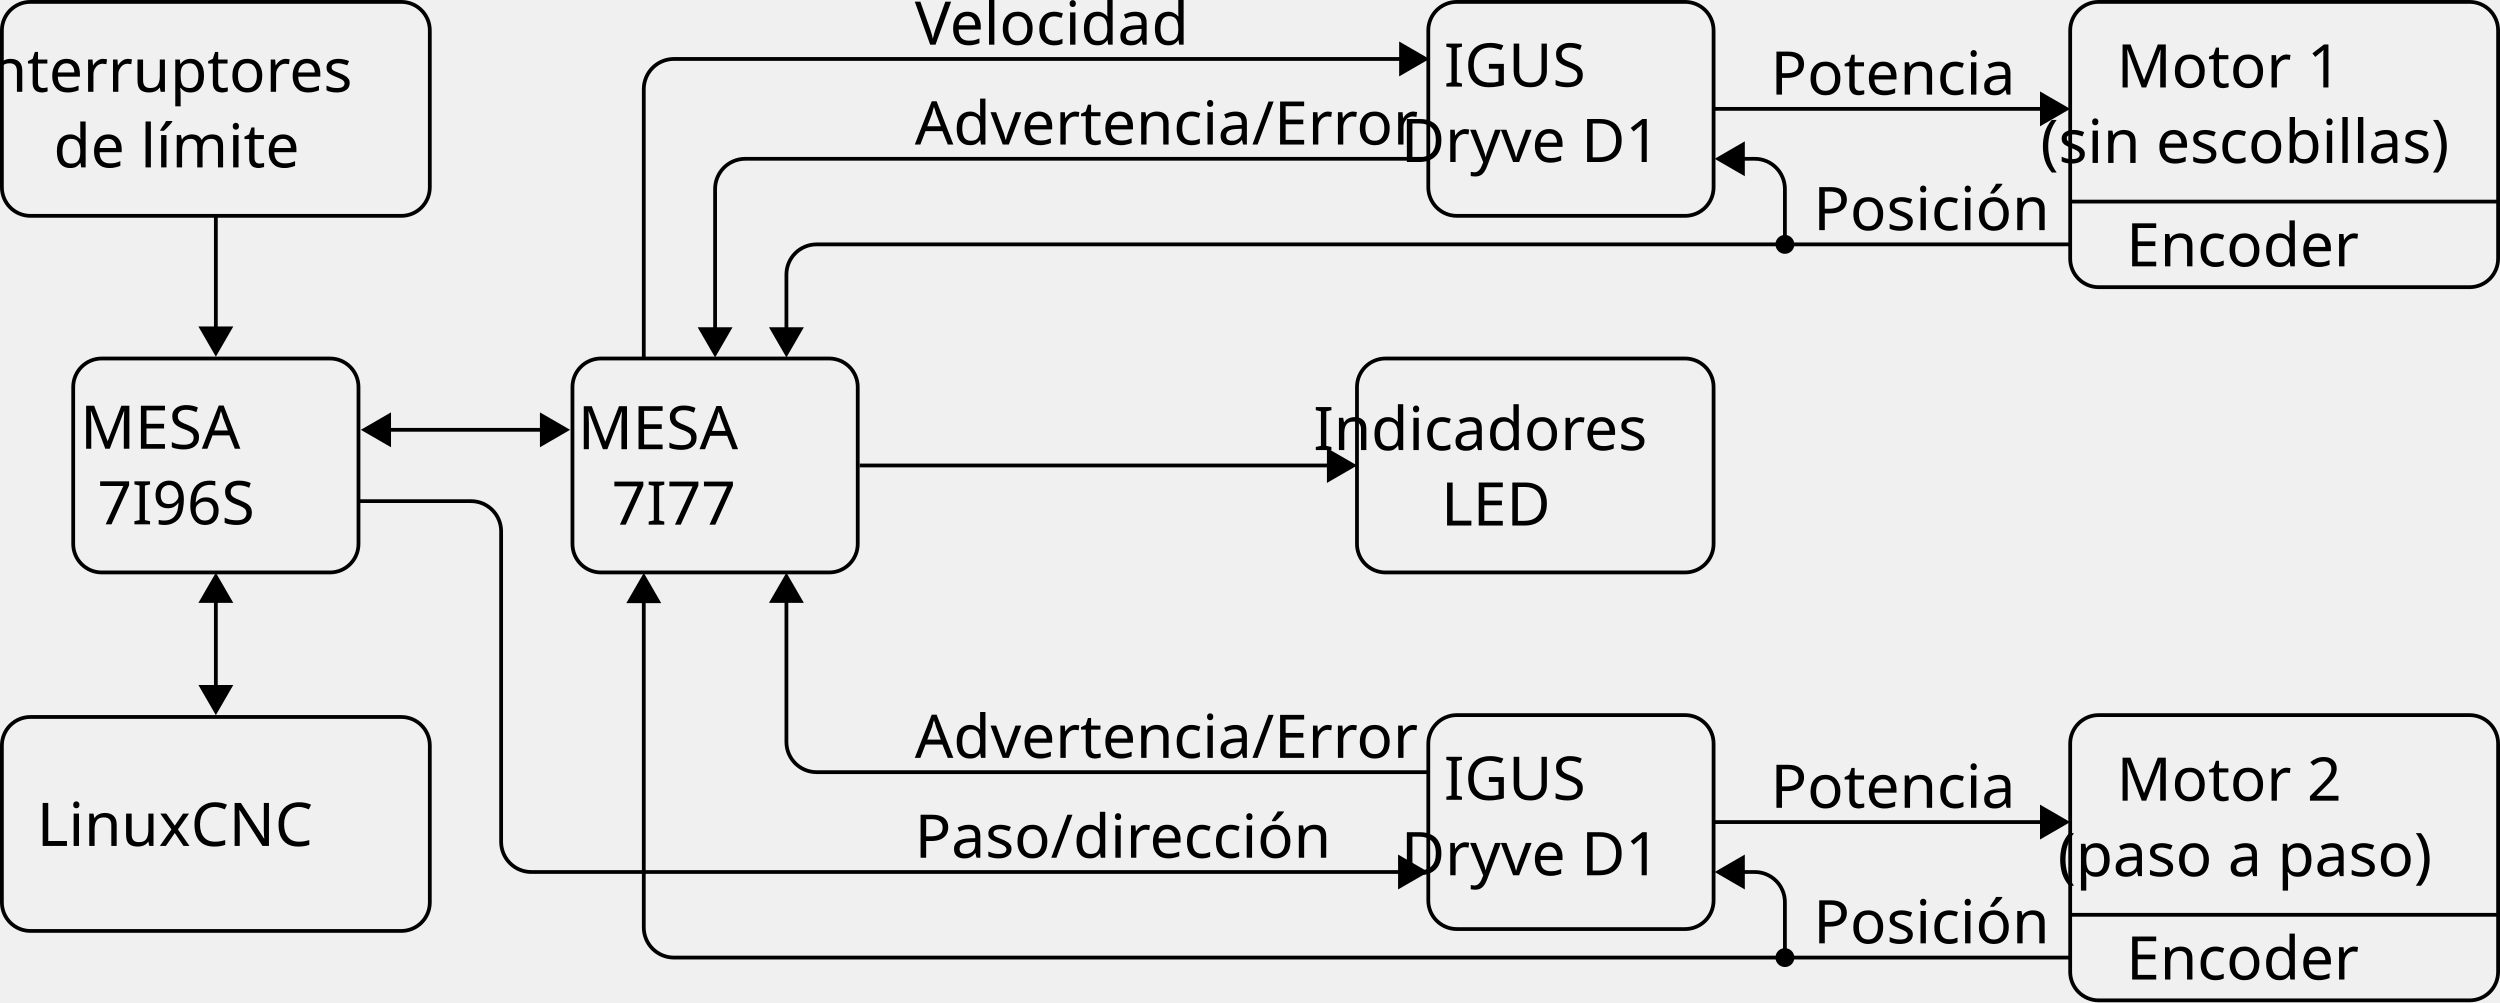
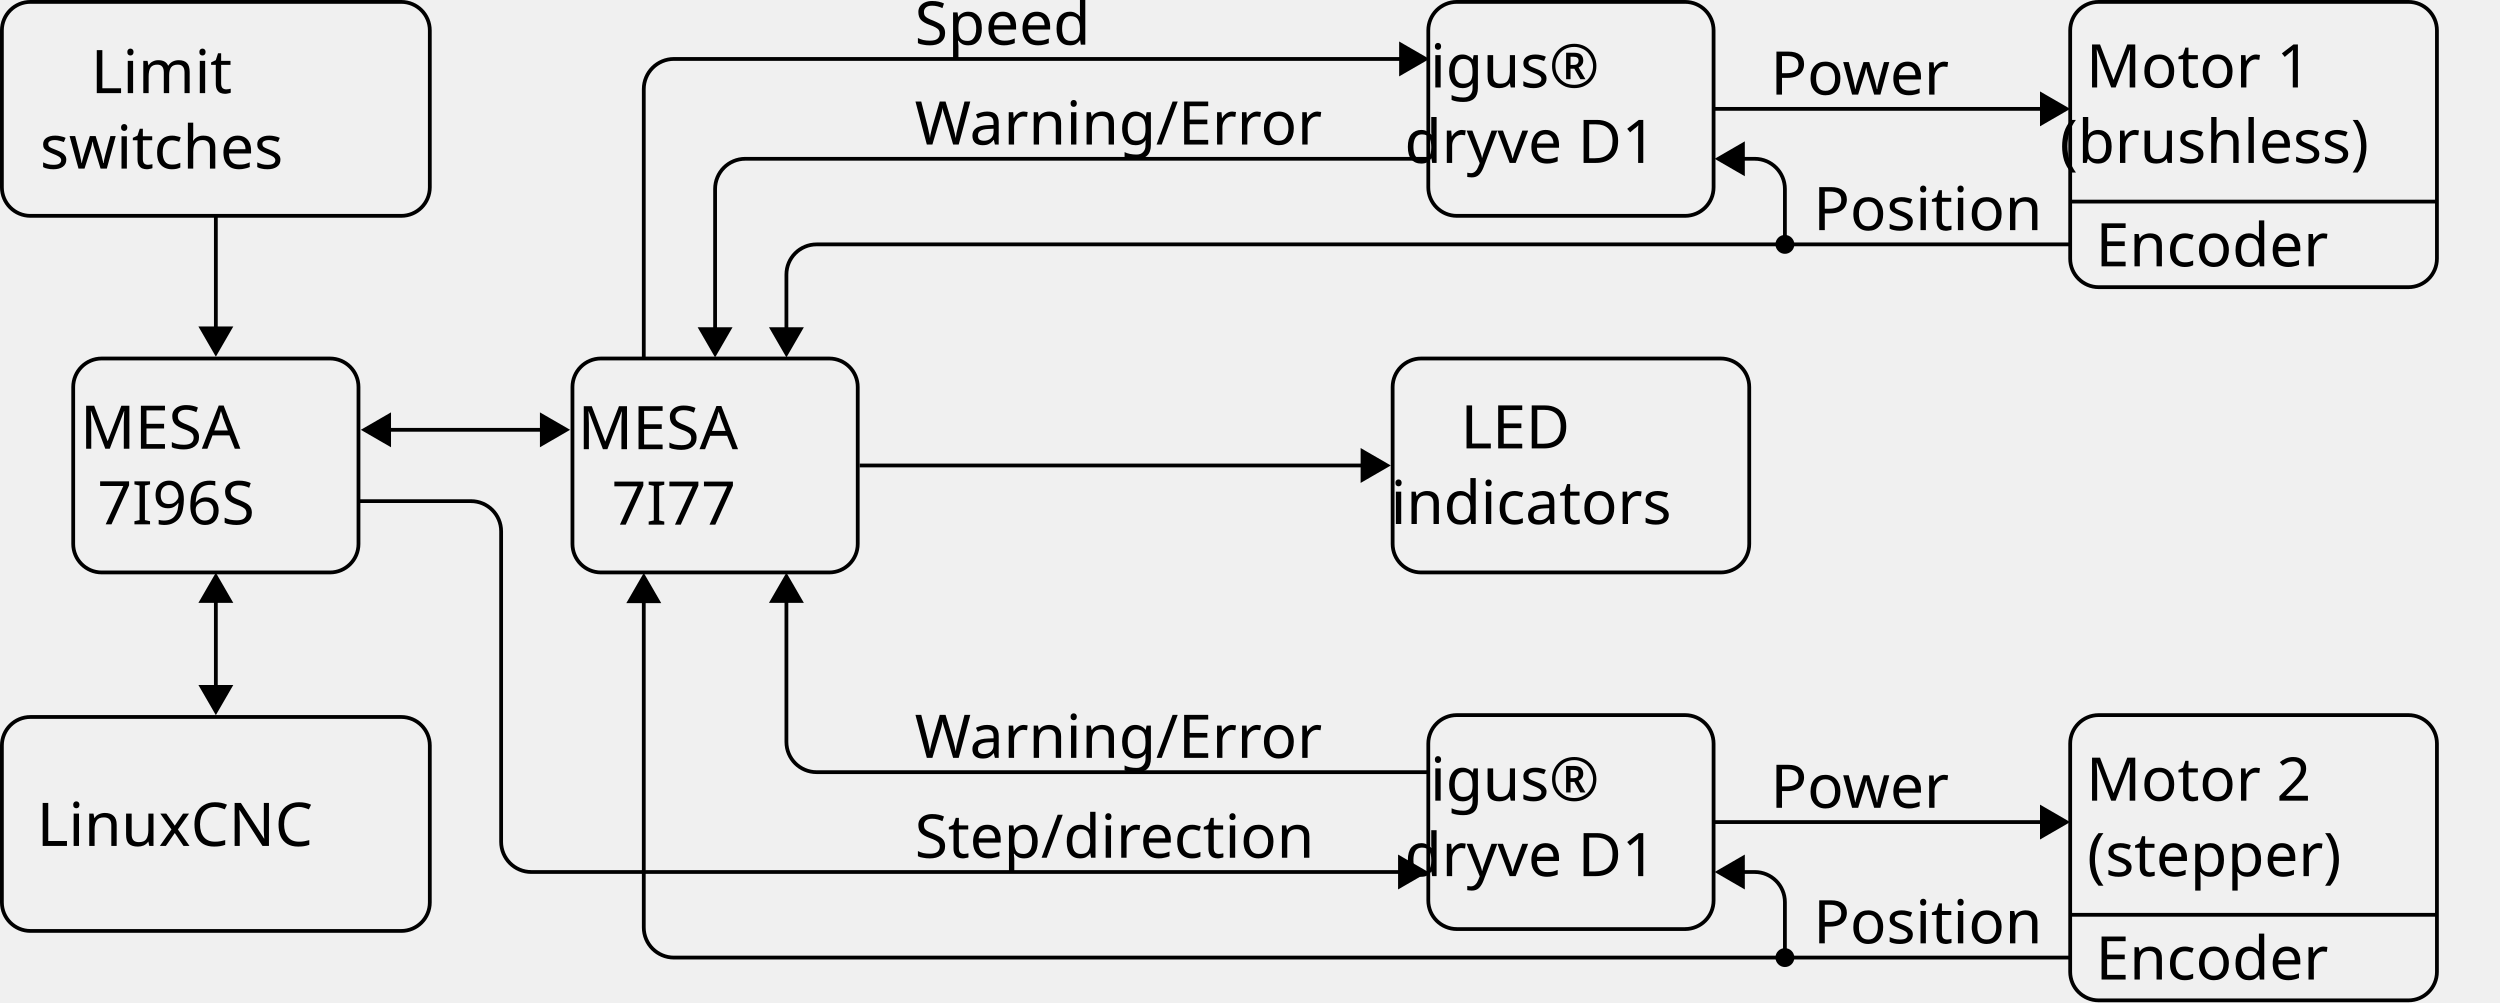
<svg xmlns="http://www.w3.org/2000/svg" width="175.265mm" height="70.265mm" viewBox="0 0 175.265 70.265" version="1.1" id="svg1">
  <defs id="defs1">
    <marker style="overflow:visible" id="Dot" refX="0" refY="0" orient="auto" markerWidth="1" markerHeight="1" viewBox="0 0 1 1" preserveAspectRatio="xMidYMid">
      <path transform="scale(0.5)" style="fill:context-stroke;fill-rule:evenodd;stroke:none" d="M 5,0 C 5,2.76 2.76,5 0,5 -2.76,5 -5,2.76 -5,0 c 0,-2.76 2.3,-5 5,-5 2.76,0 5,2.24 5,5 z" id="path17" />
    </marker>
    <marker style="overflow:visible" id="marker8" refX="0" refY="0" orient="auto-start-reverse" markerWidth="1.5" markerHeight="1.5" viewBox="0 0 1 1" preserveAspectRatio="xMidYMid">
      <path transform="scale(0.5)" style="fill:context-stroke;fill-rule:evenodd;stroke:context-stroke;stroke-width:1pt" d="M 5.77,0 -2.88,5 V -5 Z" id="path8" />
    </marker>
  </defs>
  <g id="layer1" style="display:inline" transform="translate(-19.86771,-39.86734)">
    <rect style="fill:none;stroke:#000000;stroke-width:0.265;stroke-dasharray:none" id="rect1" width="30" height="15" x="20" y="40" rx="2" ry="2" />
-     <text xml:space="preserve" style="font-style:normal;font-variant:normal;font-weight:normal;font-stretch:normal;font-size:4.233px;font-family:'IBM Plex Sans';-inkscape-font-specification:'IBM Plex Sans';text-align:center;writing-mode:lr-tb;direction:ltr;text-anchor:middle;fill:#000000;stroke:none;stroke-width:0.265;stroke-dasharray:none" x="34.992" y="46.306" id="text1">
-       <tspan id="tspan1" style="font-style:normal;font-variant:normal;font-weight:normal;font-stretch:normal;font-family:'IBM Plex Sans';-inkscape-font-specification:'IBM Plex Sans';fill:#000000;stroke:none;stroke-width:0.265" x="34.992" y="46.306">Interruptores</tspan>
-       <tspan style="font-style:normal;font-variant:normal;font-weight:normal;font-stretch:normal;font-family:'IBM Plex Sans';-inkscape-font-specification:'IBM Plex Sans';fill:#000000;stroke:none;stroke-width:0.265" x="34.992" y="51.598" id="tspan2">de límite</tspan>
+     <text xml:space="preserve" style="font-style:normal;font-variant:normal;font-weight:normal;font-stretch:normal;font-size:4.233px;font-family:'IBM Plex Sans';-inkscape-font-specification:'IBM Plex Sans';text-align:center;writing-mode:lr-tb;direction:ltr;text-anchor:middle;fill:#000000;stroke:none;stroke-width:0.265;stroke-dasharray:none" x="35.042" y="46.395" id="text1">
+       <tspan id="tspan1" style="font-style:normal;font-variant:normal;font-weight:normal;font-stretch:normal;font-family:'IBM Plex Sans';-inkscape-font-specification:'IBM Plex Sans';fill:#000000;stroke:none;stroke-width:0.265" x="35.042" y="46.395">Limit</tspan>
+       <tspan style="font-style:normal;font-variant:normal;font-weight:normal;font-stretch:normal;font-family:'IBM Plex Sans';-inkscape-font-specification:'IBM Plex Sans';fill:#000000;stroke:none;stroke-width:0.265" x="35.042" y="51.687" id="tspan8">switches</tspan>
+       <tspan style="font-style:normal;font-variant:normal;font-weight:normal;font-stretch:normal;font-family:'IBM Plex Sans';-inkscape-font-specification:'IBM Plex Sans';fill:#000000;stroke:none;stroke-width:0.265" x="35.042" y="56.978" id="tspan2" />
    </text>
    <rect style="fill:none;stroke:#000000;stroke-width:0.265;stroke-dasharray:none" id="rect2" width="20" height="15" x="25" y="65" rx="2" ry="2" />
    <text xml:space="preserve" style="font-style:normal;font-variant:normal;font-weight:normal;font-stretch:normal;font-size:4.233px;font-family:'IBM Plex Sans';-inkscape-font-specification:'IBM Plex Sans';text-align:center;writing-mode:lr-tb;direction:ltr;text-anchor:middle;fill:#000000;stroke:none;stroke-width:0.265;stroke-dasharray:none" x="34.964" y="71.332" id="text4">
      <tspan style="font-style:normal;font-variant:normal;font-weight:normal;font-stretch:normal;font-family:'IBM Plex Sans';-inkscape-font-specification:'IBM Plex Sans';fill:#000000;stroke:none;stroke-width:0.265" x="34.964" y="71.332" id="tspan4">MESA</tspan>
      <tspan style="font-style:normal;font-variant:normal;font-weight:normal;font-stretch:normal;font-family:'IBM Plex Sans';-inkscape-font-specification:'IBM Plex Sans';fill:#000000;stroke:none;stroke-width:0.265" x="34.964" y="76.623" id="tspan5">7I96S</tspan>
    </text>
    <path style="fill:none;stroke:#000000;stroke-width:0.265;stroke-dasharray:none;marker-end:url(#marker8)" d="m 35,55 v 8.461" id="path5" />
    <rect style="fill:none;stroke:#000000;stroke-width:0.265;stroke-dasharray:none" id="rect5" width="20" height="15" x="60" y="65" rx="2" ry="2" />
    <text xml:space="preserve" style="font-style:normal;font-variant:normal;font-weight:normal;font-stretch:normal;font-size:4.233px;font-family:'IBM Plex Sans';-inkscape-font-specification:'IBM Plex Sans';text-align:center;writing-mode:lr-tb;direction:ltr;text-anchor:middle;fill:#000000;stroke:none;stroke-width:0.265;stroke-dasharray:none" x="69.852" y="71.357" id="text7">
      <tspan style="font-style:normal;font-variant:normal;font-weight:normal;font-stretch:normal;font-family:'IBM Plex Sans';-inkscape-font-specification:'IBM Plex Sans';fill:#000000;stroke:none;stroke-width:0.265" x="69.852" y="71.357" id="tspan6">MESA</tspan>
      <tspan style="font-style:normal;font-variant:normal;font-weight:normal;font-stretch:normal;font-family:'IBM Plex Sans';-inkscape-font-specification:'IBM Plex Sans';fill:#000000;stroke:none;stroke-width:0.265" x="69.852" y="76.649" id="tspan7">7I77</tspan>
    </text>
    <path style="fill:none;stroke:#000000;stroke-width:0.265;stroke-dasharray:none;marker-start:url(#marker8);marker-end:url(#marker8)" d="M 46.575,70 H 58.425" id="path7" />
    <rect style="fill:none;stroke:#000000;stroke-width:0.265;stroke-dasharray:none" id="rect12" width="20" height="15" x="120" y="40" rx="2" ry="2" />
-     <rect style="display:inline;fill:none;stroke:#000000;stroke-width:0.265;stroke-dasharray:none" id="rect12-5" width="25" height="15" x="115" y="65" rx="2" ry="2" />
-     <text xml:space="preserve" style="font-style:normal;font-variant:normal;font-weight:normal;font-stretch:normal;font-size:4.233px;font-family:'IBM Plex Sans';-inkscape-font-specification:'IBM Plex Sans';text-align:center;writing-mode:lr-tb;direction:ltr;text-anchor:middle;fill:#000000;stroke:none;stroke-width:0.265;stroke-dasharray:none" x="129.915" y="45.934" id="text14">
-       <tspan style="font-style:normal;font-variant:normal;font-weight:normal;font-stretch:normal;font-family:'IBM Plex Sans';-inkscape-font-specification:'IBM Plex Sans';fill:#000000;stroke:none;stroke-width:0.265" x="129.915" y="45.934" id="tspan13">IGUS</tspan>
-       <tspan style="font-style:normal;font-variant:normal;font-weight:normal;font-stretch:normal;font-family:'IBM Plex Sans';-inkscape-font-specification:'IBM Plex Sans';fill:#000000;stroke:none;stroke-width:0.265" x="129.915" y="51.225" id="tspan14">Dryve D1</tspan>
+     <rect style="display:inline;fill:none;stroke:#000000;stroke-width:0.265;stroke-dasharray:none" id="rect12-5" width="25" height="15" x="117.5" y="65" rx="2" ry="2" />
+     <text xml:space="preserve" style="font-style:normal;font-variant:normal;font-weight:normal;font-stretch:normal;font-size:4.233px;font-family:'IBM Plex Sans';-inkscape-font-specification:'IBM Plex Sans';text-align:center;writing-mode:lr-tb;direction:ltr;text-anchor:middle;fill:#000000;stroke:none;stroke-width:0.265;stroke-dasharray:none" x="129.915" y="45.997" id="text14">
+       <tspan style="font-style:normal;font-variant:normal;font-weight:normal;font-stretch:normal;font-family:'IBM Plex Sans';-inkscape-font-specification:'IBM Plex Sans';fill:#000000;stroke:none;stroke-width:0.265" x="129.915" y="45.997" id="tspan13">igus®</tspan>
+       <tspan style="font-style:normal;font-variant:normal;font-weight:normal;font-stretch:normal;font-family:'IBM Plex Sans';-inkscape-font-specification:'IBM Plex Sans';fill:#000000;stroke:none;stroke-width:0.265" x="129.915" y="51.289" id="tspan14">dryve D1</tspan>
    </text>
    <rect style="fill:none;stroke:#000000;stroke-width:0.265;stroke-dasharray:none" id="rect16" width="20" height="15" x="120" y="90" rx="2" ry="2" />
-     <text xml:space="preserve" style="font-style:normal;font-variant:normal;font-weight:normal;font-stretch:normal;font-size:4.233px;font-family:'IBM Plex Sans';-inkscape-font-specification:'IBM Plex Sans';text-align:center;writing-mode:lr-tb;direction:ltr;text-anchor:middle;fill:#000000;stroke:none;stroke-width:0.265;stroke-dasharray:none" x="129.915" y="95.934" id="text18">
-       <tspan style="font-style:normal;font-variant:normal;font-weight:normal;font-stretch:normal;font-family:'IBM Plex Sans';-inkscape-font-specification:'IBM Plex Sans';fill:#000000;stroke:none;stroke-width:0.265" x="129.915" y="95.934" id="tspan17">IGUS</tspan>
-       <tspan style="font-style:normal;font-variant:normal;font-weight:normal;font-stretch:normal;font-family:'IBM Plex Sans';-inkscape-font-specification:'IBM Plex Sans';fill:#000000;stroke:none;stroke-width:0.265" x="129.915" y="101.225" id="tspan18">Dryve D1</tspan>
+     <text xml:space="preserve" style="font-style:normal;font-variant:normal;font-weight:normal;font-stretch:normal;font-size:4.233px;font-family:'IBM Plex Sans';-inkscape-font-specification:'IBM Plex Sans';text-align:center;writing-mode:lr-tb;direction:ltr;text-anchor:middle;fill:#000000;stroke:none;stroke-width:0.265;stroke-dasharray:none" x="129.915" y="95.997" id="text18">
+       <tspan style="font-style:normal;font-variant:normal;font-weight:normal;font-stretch:normal;font-family:'IBM Plex Sans';-inkscape-font-specification:'IBM Plex Sans';fill:#000000;stroke:none;stroke-width:0.265" x="129.915" y="95.997" id="tspan17">igus®</tspan>
+       <tspan style="font-style:normal;font-variant:normal;font-weight:normal;font-stretch:normal;font-family:'IBM Plex Sans';-inkscape-font-specification:'IBM Plex Sans';fill:#000000;stroke:none;stroke-width:0.265" x="129.915" y="101.289" id="tspan18">dryve D1</tspan>
    </text>
    <path style="fill:none;stroke:#000000;stroke-width:0.265;stroke-linejoin:miter;stroke-dasharray:none;marker-end:url(#marker8)" d="M 65,65 V 46.117 a 2.117,2.117 135 0 1 2.117,-2.117 h 51.544" id="path18" />
    <path style="fill:none;stroke:#000000;stroke-width:0.265;stroke-dasharray:none;marker-start:url(#marker8)" d="M 75,81.427 V 91.883 a 2.117,2.117 45 0 0 2.117,2.117 l 42.883,0" id="path20" />
    <path style="fill:none;stroke:#000000;stroke-width:0.265;stroke-linejoin:miter;stroke-dasharray:none;marker-start:url(#marker8)" d="M 70,63.515 V 53.117 A 2.117,2.117 135 0 1 72.117,51 H 120" id="path21" />
-     <rect style="fill:none;stroke:#000000;stroke-width:0.265;stroke-dasharray:none" id="rect27" width="30" height="20" x="165" y="40" rx="2" ry="2" />
-     <text xml:space="preserve" style="font-style:normal;font-variant:normal;font-weight:normal;font-stretch:normal;font-size:4.233px;font-family:'IBM Plex Sans';-inkscape-font-specification:'IBM Plex Sans';text-align:center;writing-mode:lr-tb;direction:ltr;text-anchor:middle;fill:#000000;stroke:none;stroke-width:0.265;stroke-dasharray:none" x="180" y="46" id="text28">
-       <tspan style="font-style:normal;font-variant:normal;font-weight:normal;font-stretch:normal;font-family:'IBM Plex Sans';-inkscape-font-specification:'IBM Plex Sans';fill:#000000;stroke:none;stroke-width:0.265" x="180" y="46" id="tspan27">Motor 1</tspan>
-       <tspan style="font-style:normal;font-variant:normal;font-weight:normal;font-stretch:normal;font-family:'IBM Plex Sans';-inkscape-font-specification:'IBM Plex Sans';fill:#000000;stroke:none;stroke-width:0.265" x="180" y="51.292" id="tspan28">(sin escobillas)</tspan>
+     <rect style="fill:none;stroke:#000000;stroke-width:0.265;stroke-dasharray:none" id="rect27" width="25.711" height="20" x="165" y="40" rx="2" ry="2" />
+     <text xml:space="preserve" style="font-style:normal;font-variant:normal;font-weight:normal;font-stretch:normal;font-size:4.233px;font-family:'IBM Plex Sans';-inkscape-font-specification:'IBM Plex Sans';text-align:center;writing-mode:lr-tb;direction:ltr;text-anchor:middle;fill:#000000;stroke:none;stroke-width:0.265;stroke-dasharray:none" x="177.856" y="46" id="text28">
+       <tspan style="font-style:normal;font-variant:normal;font-weight:normal;font-stretch:normal;font-family:'IBM Plex Sans';-inkscape-font-specification:'IBM Plex Sans';fill:#000000;stroke:none;stroke-width:0.265" x="177.856" y="46" id="tspan27">Motor 1</tspan>
+       <tspan style="font-style:normal;font-variant:normal;font-weight:normal;font-stretch:normal;font-family:'IBM Plex Sans';-inkscape-font-specification:'IBM Plex Sans';fill:#000000;stroke:none;stroke-width:0.265" x="177.856" y="51.292" id="tspan28">(brushless)</tspan>
    </text>
-     <text xml:space="preserve" style="font-style:normal;font-variant:normal;font-weight:normal;font-stretch:normal;font-size:4.233px;font-family:'IBM Plex Sans';-inkscape-font-specification:'IBM Plex Sans';text-align:center;writing-mode:lr-tb;direction:ltr;text-anchor:middle;fill:#000000;stroke:none;stroke-width:0.265;stroke-dasharray:none" x="179.839" y="58.541" id="text29">
-       <tspan style="font-style:normal;font-variant:normal;font-weight:normal;font-stretch:normal;font-family:'IBM Plex Sans';-inkscape-font-specification:'IBM Plex Sans';fill:#000000;stroke:none;stroke-width:0.265" x="179.839" y="58.541" id="tspan29">Encoder</tspan>
+     <text xml:space="preserve" style="font-style:normal;font-variant:normal;font-weight:normal;font-stretch:normal;font-size:4.233px;font-family:'IBM Plex Sans';-inkscape-font-specification:'IBM Plex Sans';text-align:center;writing-mode:lr-tb;direction:ltr;text-anchor:middle;fill:#000000;stroke:none;stroke-width:0.265;stroke-dasharray:none" x="177.695" y="58.541" id="text29">
+       <tspan style="font-style:normal;font-variant:normal;font-weight:normal;font-stretch:normal;font-family:'IBM Plex Sans';-inkscape-font-specification:'IBM Plex Sans';fill:#000000;stroke:none;stroke-width:0.265" x="177.695" y="58.541" id="tspan29">Encoder</tspan>
    </text>
-     <path style="fill:#ffffff;stroke:#000000;stroke-width:0.265;stroke-linejoin:miter;stroke-dasharray:none" d="m 165,54 h 30" id="path29" />
-     <rect style="fill:none;stroke:#000000;stroke-width:0.265;stroke-dasharray:none" id="rect32" width="30" height="20" x="165" y="90" rx="2" ry="2" />
-     <text xml:space="preserve" style="font-style:normal;font-variant:normal;font-weight:normal;font-stretch:normal;font-size:4.233px;font-family:'IBM Plex Sans';-inkscape-font-specification:'IBM Plex Sans';text-align:center;writing-mode:lr-tb;direction:ltr;text-anchor:middle;fill:#000000;stroke:none;stroke-width:0.265;stroke-dasharray:none" x="180" y="96" id="text34">
-       <tspan style="font-style:normal;font-variant:normal;font-weight:normal;font-stretch:normal;font-family:'IBM Plex Sans';-inkscape-font-specification:'IBM Plex Sans';fill:#000000;stroke:none;stroke-width:0.265" x="180" y="96" id="tspan33">Motor 2</tspan>
-       <tspan style="font-style:normal;font-variant:normal;font-weight:normal;font-stretch:normal;font-family:'IBM Plex Sans';-inkscape-font-specification:'IBM Plex Sans';fill:#000000;stroke:none;stroke-width:0.265" x="180" y="101.292" id="tspan34">(paso a paso)</tspan>
+     <path style="fill:#ffffff;stroke:#000000;stroke-width:0.265;stroke-linejoin:miter;stroke-dasharray:none" d="m 165,54 h 25.711" id="path29" />
+     <rect style="fill:none;stroke:#000000;stroke-width:0.265;stroke-dasharray:none" id="rect32" width="25.711" height="20" x="165" y="90" rx="2" ry="2" />
+     <text xml:space="preserve" style="font-style:normal;font-variant:normal;font-weight:normal;font-stretch:normal;font-size:4.233px;font-family:'IBM Plex Sans';-inkscape-font-specification:'IBM Plex Sans';text-align:center;writing-mode:lr-tb;direction:ltr;text-anchor:middle;fill:#000000;stroke:none;stroke-width:0.265;stroke-dasharray:none" x="177.856" y="96" id="text34">
+       <tspan style="font-style:normal;font-variant:normal;font-weight:normal;font-stretch:normal;font-family:'IBM Plex Sans';-inkscape-font-specification:'IBM Plex Sans';fill:#000000;stroke:none;stroke-width:0.265" x="177.856" y="96" id="tspan33">Motor 2</tspan>
+       <tspan style="font-style:normal;font-variant:normal;font-weight:normal;font-stretch:normal;font-family:'IBM Plex Sans';-inkscape-font-specification:'IBM Plex Sans';fill:#000000;stroke:none;stroke-width:0.265" x="177.856" y="101.292" id="tspan34">(stepper)</tspan>
    </text>
-     <text xml:space="preserve" style="font-style:normal;font-variant:normal;font-weight:normal;font-stretch:normal;font-size:4.233px;font-family:'IBM Plex Sans';-inkscape-font-specification:'IBM Plex Sans';text-align:center;writing-mode:lr-tb;direction:ltr;text-anchor:middle;fill:#000000;stroke:none;stroke-width:0.265;stroke-dasharray:none" x="179.839" y="108.541" id="text35">
-       <tspan style="font-style:normal;font-variant:normal;font-weight:normal;font-stretch:normal;font-family:'IBM Plex Sans';-inkscape-font-specification:'IBM Plex Sans';fill:#000000;stroke:none;stroke-width:0.265" x="179.839" y="108.541" id="tspan35">Encoder</tspan>
+     <text xml:space="preserve" style="font-style:normal;font-variant:normal;font-weight:normal;font-stretch:normal;font-size:4.233px;font-family:'IBM Plex Sans';-inkscape-font-specification:'IBM Plex Sans';text-align:center;writing-mode:lr-tb;direction:ltr;text-anchor:middle;fill:#000000;stroke:none;stroke-width:0.265;stroke-dasharray:none" x="177.695" y="108.541" id="text35">
+       <tspan style="font-style:normal;font-variant:normal;font-weight:normal;font-stretch:normal;font-family:'IBM Plex Sans';-inkscape-font-specification:'IBM Plex Sans';fill:#000000;stroke:none;stroke-width:0.265" x="177.695" y="108.541" id="tspan35">Encoder</tspan>
    </text>
-     <path style="fill:#ffffff;stroke:#000000;stroke-width:0.265;stroke-linejoin:miter;stroke-dasharray:none" d="m 165,104 30,0" id="path35" />
+     <path style="fill:#ffffff;stroke:#000000;stroke-width:0.265;stroke-linejoin:miter;stroke-dasharray:none" d="m 165,104 25.711,0" id="path35" />
    <path style="fill:none;stroke:#000000;stroke-width:0.265;stroke-linejoin:miter;stroke-dasharray:none;marker-end:url(#marker8)" d="m 140,47.5 h 23.589" id="path37" />
    <text xml:space="preserve" style="font-style:normal;font-variant:normal;font-weight:normal;font-stretch:normal;font-size:4.233px;font-family:'IBM Plex Sans';-inkscape-font-specification:'IBM Plex Sans';text-align:start;writing-mode:lr-tb;direction:ltr;text-anchor:start;fill:#000000;stroke:none;stroke-width:0.265;stroke-linejoin:miter;stroke-dasharray:none" x="144" y="46.5" id="text37">
-       <tspan id="tspan37" style="fill:#000000;stroke:none;stroke-width:0.265" x="144" y="46.5">Potencia</tspan>
+       <tspan id="tspan37" style="fill:#000000;stroke:none;stroke-width:0.265" x="144" y="46.5">Power</tspan>
    </text>
    <path style="fill:none;stroke:#000000;stroke-width:0.265;stroke-linejoin:miter;stroke-dasharray:none;marker-end:url(#marker8)" d="m 140,97.5 h 23.589" id="path39" />
    <text xml:space="preserve" style="font-style:normal;font-variant:normal;font-weight:normal;font-stretch:normal;font-size:4.233px;font-family:'IBM Plex Sans';-inkscape-font-specification:'IBM Plex Sans';text-align:start;writing-mode:lr-tb;direction:ltr;text-anchor:start;fill:#000000;stroke:none;stroke-width:0.265;stroke-linejoin:miter;stroke-dasharray:none" x="144" y="96.5" id="text39">
-       <tspan id="tspan39" style="fill:#000000;stroke:none;stroke-width:0.265" x="144" y="96.5">Potencia</tspan>
+       <tspan id="tspan39" style="fill:#000000;stroke:none;stroke-width:0.265" x="144" y="96.5">Power</tspan>
    </text>
    <path style="fill:none;stroke:#000000;stroke-width:0.265;stroke-linejoin:miter;stroke-dasharray:none;marker-end:url(#marker8)" d="M 165,57 H 77.117 a 2.117,2.117 135 0 0 -2.117,2.117 v 4.398" id="path42" />
    <path style="fill:none;stroke:#000000;stroke-width:0.265;stroke-linejoin:miter;stroke-dasharray:none;marker-start:url(#Dot);marker-end:url(#marker8)" d="M 145,57 V 53.117 A 2.117,2.117 45 0 0 142.883,51 H 141.485" id="path43" />
    <path style="fill:none;stroke:#000000;stroke-width:0.265;stroke-linejoin:miter;stroke-dasharray:none;marker-end:url(#marker8)" d="M 165,107 H 67.117 a 2.117,2.117 45 0 1 -2.117,-2.117 V 81.444" id="path46" />
    <path style="fill:none;stroke:#000000;stroke-width:0.265;stroke-linejoin:miter;stroke-dasharray:none;marker-start:url(#Dot);marker-end:url(#marker8)" d="m 145,107 v -3.883 A 2.117,2.117 45 0 0 142.883,101 H 141.485" id="path47" />
    <text xml:space="preserve" style="font-style:normal;font-variant:normal;font-weight:normal;font-stretch:normal;font-size:4.233px;font-family:'IBM Plex Sans';-inkscape-font-specification:'IBM Plex Sans';text-align:start;writing-mode:lr-tb;direction:ltr;text-anchor:start;fill:#000000;stroke:none;stroke-width:0.265;stroke-linejoin:miter;stroke-dasharray:none" x="147" y="56" id="text47">
-       <tspan id="tspan47" style="fill:#000000;stroke:none;stroke-width:0.265" x="147" y="56">Posición</tspan>
+       <tspan id="tspan47" style="fill:#000000;stroke:none;stroke-width:0.265" x="147" y="56">Position</tspan>
    </text>
    <text xml:space="preserve" style="font-style:normal;font-variant:normal;font-weight:normal;font-stretch:normal;font-size:4.233px;font-family:'IBM Plex Sans';-inkscape-font-specification:'IBM Plex Sans';text-align:start;writing-mode:lr-tb;direction:ltr;text-anchor:start;fill:#000000;stroke:none;stroke-width:0.265;stroke-linejoin:miter;stroke-dasharray:none" x="147" y="106" id="text49">
-       <tspan id="tspan49" style="fill:#000000;stroke:none;stroke-width:0.265" x="147" y="106">Posición</tspan>
+       <tspan id="tspan49" style="fill:#000000;stroke:none;stroke-width:0.265" x="147" y="106">Position</tspan>
    </text>
    <text xml:space="preserve" style="font-style:normal;font-variant:normal;font-weight:normal;font-stretch:normal;font-size:4.233px;font-family:'IBM Plex Sans';-inkscape-font-specification:'IBM Plex Sans';text-align:start;writing-mode:lr-tb;direction:ltr;text-anchor:start;fill:#000000;stroke:none;stroke-width:0.265;stroke-dasharray:none" x="84" y="43" id="text51">
-       <tspan id="tspan51" style="text-align:start;text-anchor:start;fill:#000000;stroke:none;stroke-width:0.265" x="84" y="43">Velocidad</tspan>
+       <tspan id="tspan51" style="text-align:start;text-anchor:start;fill:#000000;stroke:none;stroke-width:0.265" x="84" y="43">Speed</tspan>
    </text>
    <text xml:space="preserve" style="font-style:normal;font-variant:normal;font-weight:normal;font-stretch:normal;font-size:4.233px;font-family:'IBM Plex Sans';-inkscape-font-specification:'IBM Plex Sans';text-align:start;writing-mode:lr-tb;direction:ltr;text-anchor:start;fill:#000000;stroke:none;stroke-width:0.265;stroke-dasharray:none" x="84" y="50" id="text53">
-       <tspan id="tspan53" style="text-align:start;text-anchor:start;fill:#000000;stroke:none;stroke-width:0.265" x="84" y="50">Advertencia/Error</tspan>
+       <tspan id="tspan53" style="text-align:start;text-anchor:start;fill:#000000;stroke:none;stroke-width:0.265" x="84" y="50">Warning/Error</tspan>
    </text>
    <text xml:space="preserve" style="font-style:normal;font-variant:normal;font-weight:normal;font-stretch:normal;font-size:4.233px;font-family:'IBM Plex Sans';-inkscape-font-specification:'IBM Plex Sans';text-align:start;writing-mode:lr-tb;direction:ltr;text-anchor:start;fill:#000000;stroke:none;stroke-width:0.265;stroke-dasharray:none" x="84" y="93" id="text54">
-       <tspan id="tspan54" style="text-align:start;text-anchor:start;fill:#000000;stroke:none;stroke-width:0.265" x="84" y="93">Advertencia/Error</tspan>
+       <tspan id="tspan54" style="text-align:start;text-anchor:start;fill:#000000;stroke:none;stroke-width:0.265" x="84" y="93">Warning/Error</tspan>
    </text>
    <path style="fill:none;stroke:#000000;stroke-width:0.265;stroke-linejoin:miter;stroke-dasharray:none;marker-end:url(#marker8)" d="m 45,75 h 7.883 a 2.117,2.117 45 0 1 2.117,2.117 V 98.883 A 2.117,2.117 45 0 0 57.117,101 h 61.469" id="path54" />
    <text xml:space="preserve" style="font-style:normal;font-variant:normal;font-weight:normal;font-stretch:normal;font-size:4.233px;font-family:'IBM Plex Sans';-inkscape-font-specification:'IBM Plex Sans';text-align:start;writing-mode:lr-tb;direction:ltr;text-anchor:start;fill:#000000;stroke:none;stroke-width:0.265;stroke-dasharray:none" x="84" y="100" id="text55">
-       <tspan id="tspan55" style="text-align:start;text-anchor:start;fill:#000000;stroke:none;stroke-width:0.265" x="84" y="100">Paso/dirección</tspan>
+       <tspan id="tspan55" style="text-align:start;text-anchor:start;fill:#000000;stroke:none;stroke-width:0.265" x="84" y="100">Step/direction</tspan>
    </text>
    <rect style="fill:none;stroke:#000000;stroke-width:0.265;stroke-dasharray:none" id="rect55" width="30" height="15" x="20" y="90.132" rx="2" ry="2" />
    <text xml:space="preserve" style="font-style:normal;font-variant:normal;font-weight:normal;font-stretch:normal;font-size:4.233px;font-family:'IBM Plex Sans';-inkscape-font-specification:'IBM Plex Sans';text-align:center;writing-mode:lr-tb;direction:ltr;text-anchor:middle;fill:#000000;stroke:none;stroke-width:0.265;stroke-dasharray:none" x="34.881" y="99.173" id="text57">
      <tspan style="font-style:normal;font-variant:normal;font-weight:normal;font-stretch:normal;font-family:'IBM Plex Sans';-inkscape-font-specification:'IBM Plex Sans';fill:#000000;stroke:none;stroke-width:0.265" x="34.881" y="99.173" id="tspan57">LinuxCNC</tspan>
    </text>
    <path style="fill:none;stroke:#000000;stroke-width:0.265;stroke-dasharray:none;marker-start:url(#marker8);marker-end:url(#marker8)" d="m 35,81.428 v 7.165" id="path58" />
    <text xml:space="preserve" style="font-size:8.467px;font-family:'IBM Plex Sans';-inkscape-font-specification:'IBM Plex Sans';text-align:start;writing-mode:lr-tb;direction:ltr;text-anchor:start;fill:#ffffff;stroke-width:1.676;stroke-linecap:round;stroke-linejoin:round;paint-order:stroke fill markers" x="95" y="70" id="text3">
      <tspan id="tspan3" style="stroke-width:1.676" x="95" y="70" />
    </text>
-     <text xml:space="preserve" style="font-size:4.233px;font-family:'IBM Plex Sans';-inkscape-font-specification:'IBM Plex Sans';text-align:center;writing-mode:lr-tb;direction:ltr;text-anchor:middle;fill:#000000;stroke-width:1.676;stroke-linecap:round;stroke-linejoin:round;paint-order:stroke fill markers" x="127.492" y="71.421" id="text10">
-       <tspan id="tspan10" style="font-size:4.233px;text-align:center;text-anchor:middle;fill:#000000;stroke-width:1.676" x="127.492" y="71.421">Indicadores</tspan>
-       <tspan style="font-size:4.233px;text-align:center;text-anchor:middle;fill:#000000;stroke-width:1.676" x="127.492" y="76.712" id="tspan11">LED</tspan>
+     <text xml:space="preserve" style="font-size:4.233px;font-family:'IBM Plex Sans';-inkscape-font-specification:'IBM Plex Sans';text-align:center;writing-mode:lr-tb;direction:ltr;text-anchor:middle;fill:#000000;stroke-width:1.676;stroke-linecap:round;stroke-linejoin:round;paint-order:stroke fill markers" x="129.958" y="71.306" id="text10">
+       <tspan style="font-size:4.233px;text-align:center;text-anchor:middle;fill:#000000;stroke-width:1.676" x="129.958" y="71.306" id="tspan11">LED</tspan>
+       <tspan style="font-size:4.233px;text-align:center;text-anchor:middle;fill:#000000;stroke-width:1.676" x="129.958" y="76.598" id="tspan9">indicators</tspan>
    </text>
-     <path style="fill:none;stroke:#000000;stroke-width:0.265;stroke-linejoin:miter;stroke-dasharray:none;marker-end:url(#marker8)" d="m 80.132,72.5 33.466,0" id="path11" />
+     <path style="fill:none;stroke:#000000;stroke-width:0.265;stroke-linejoin:miter;stroke-dasharray:none;marker-end:url(#marker8)" d="m 80.132,72.5 35.829,0" id="path11" />
  </g>
</svg>
